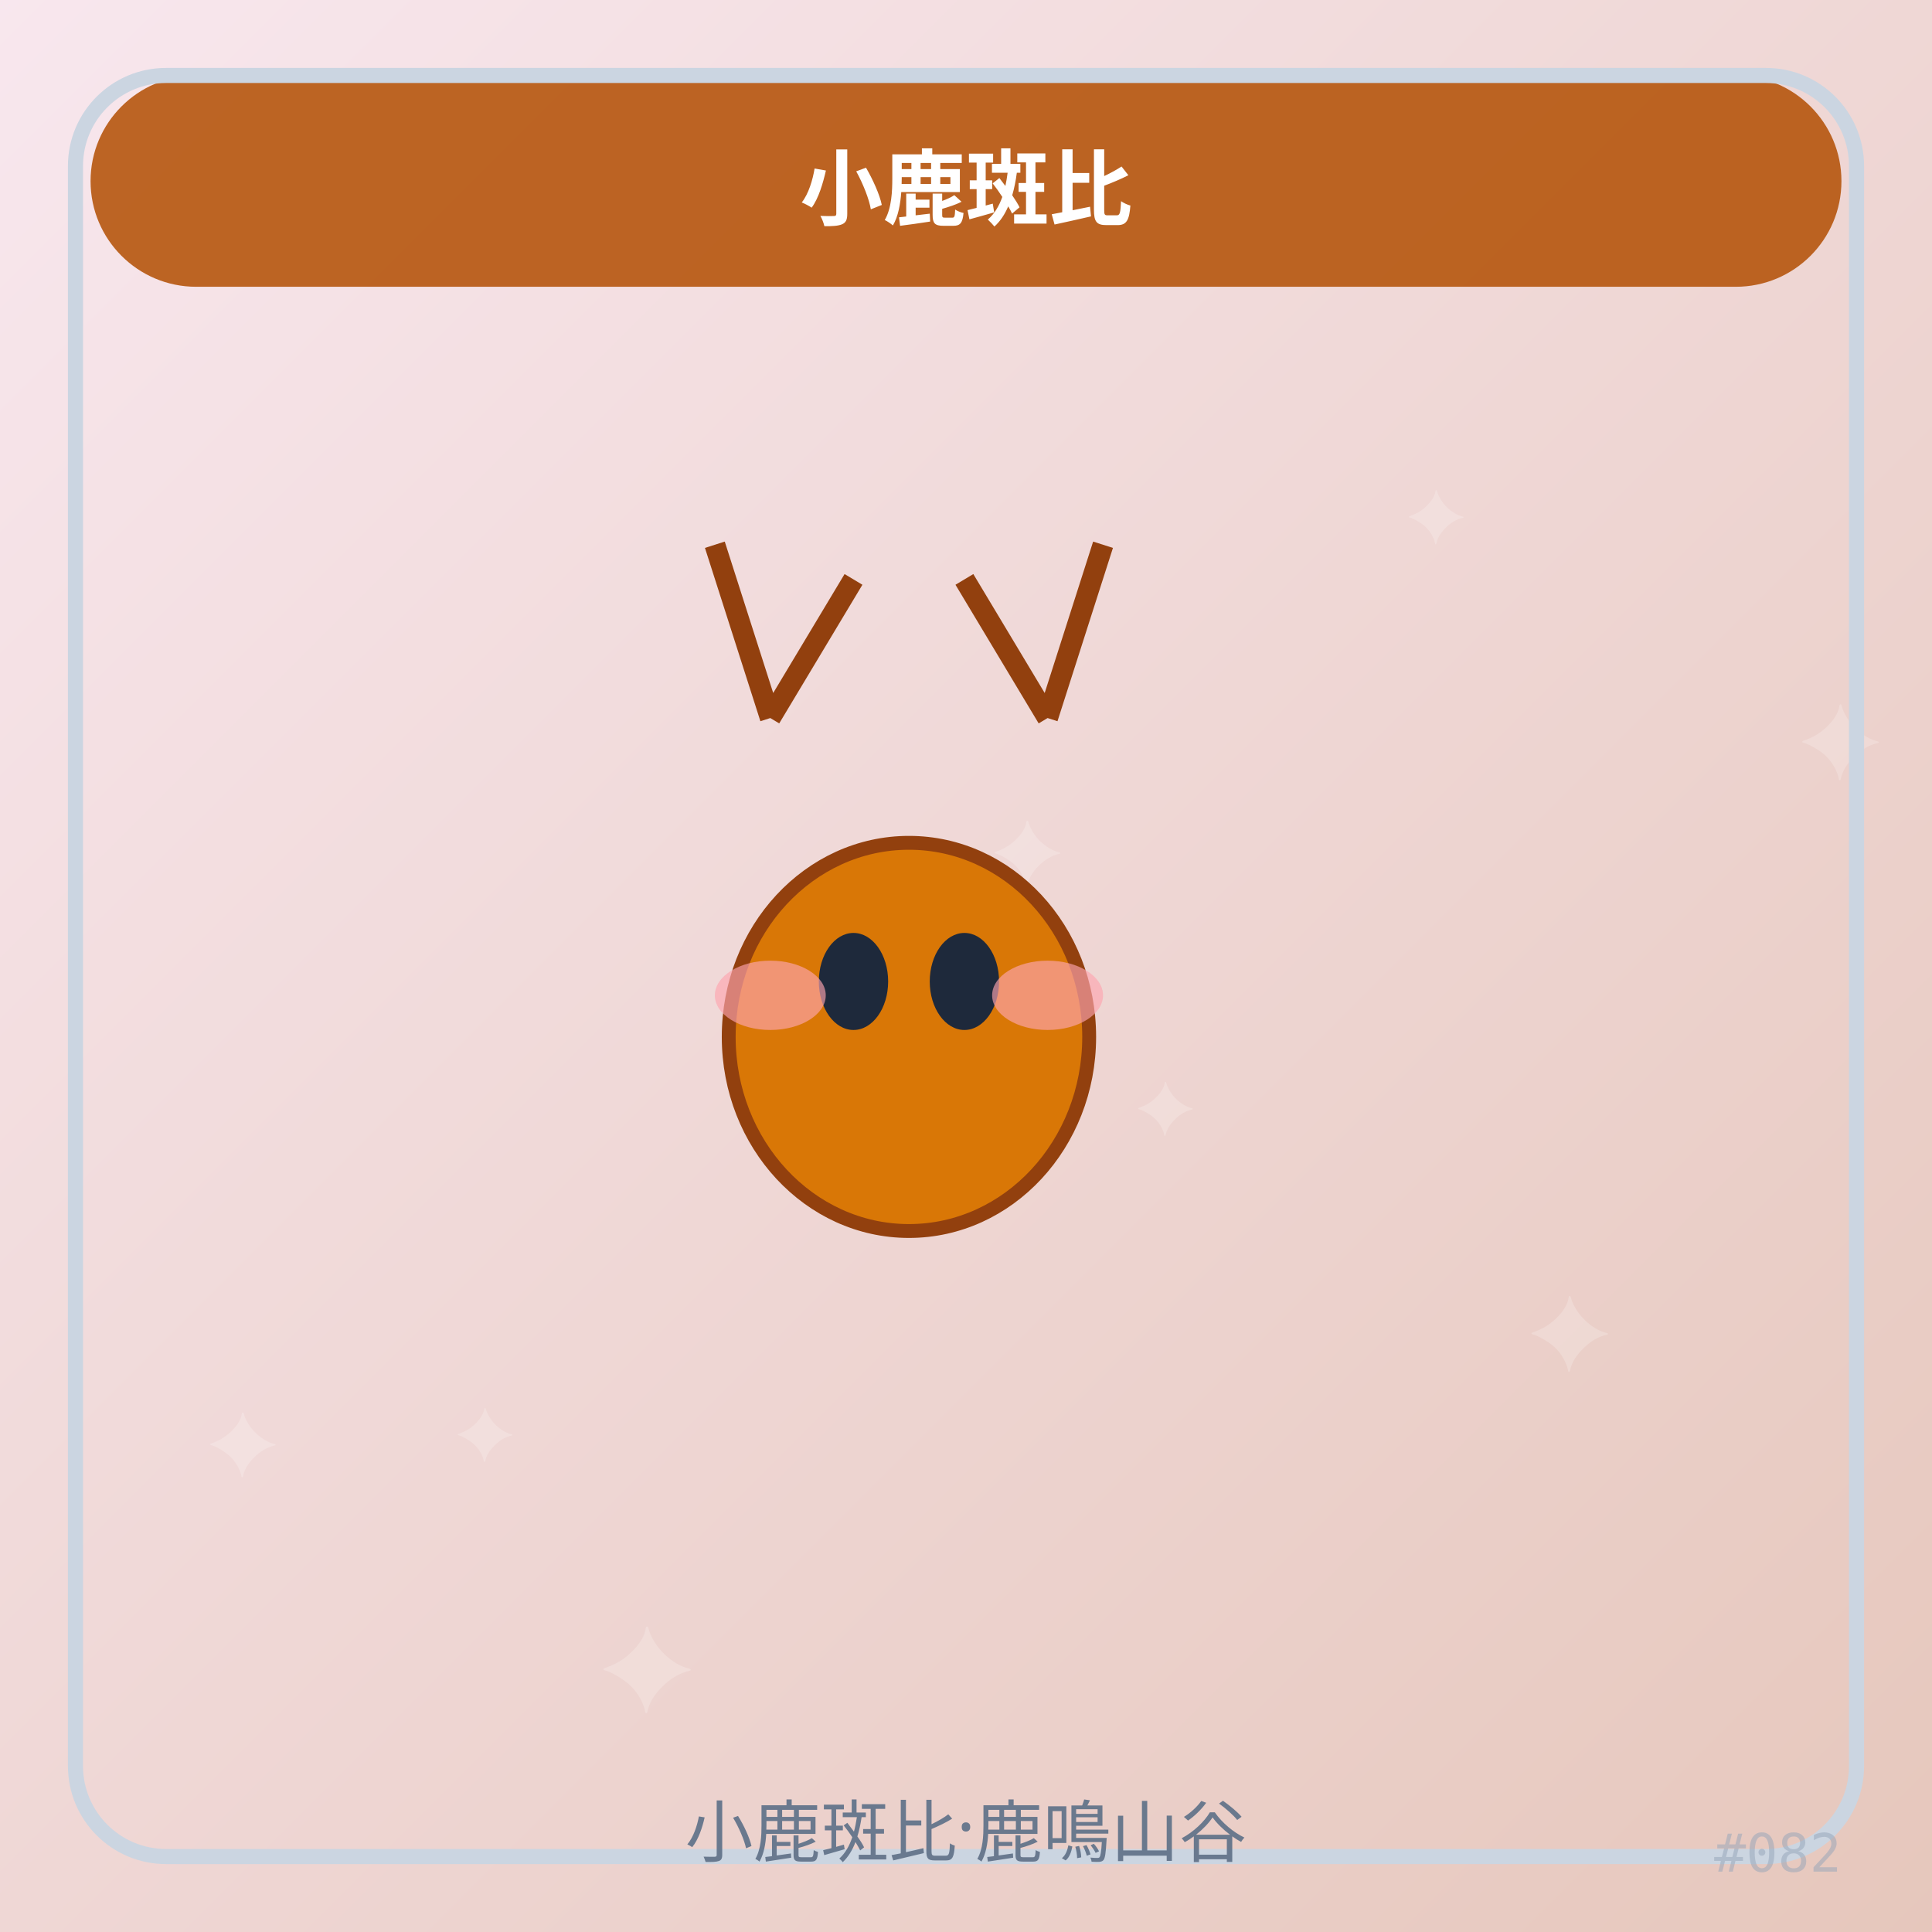
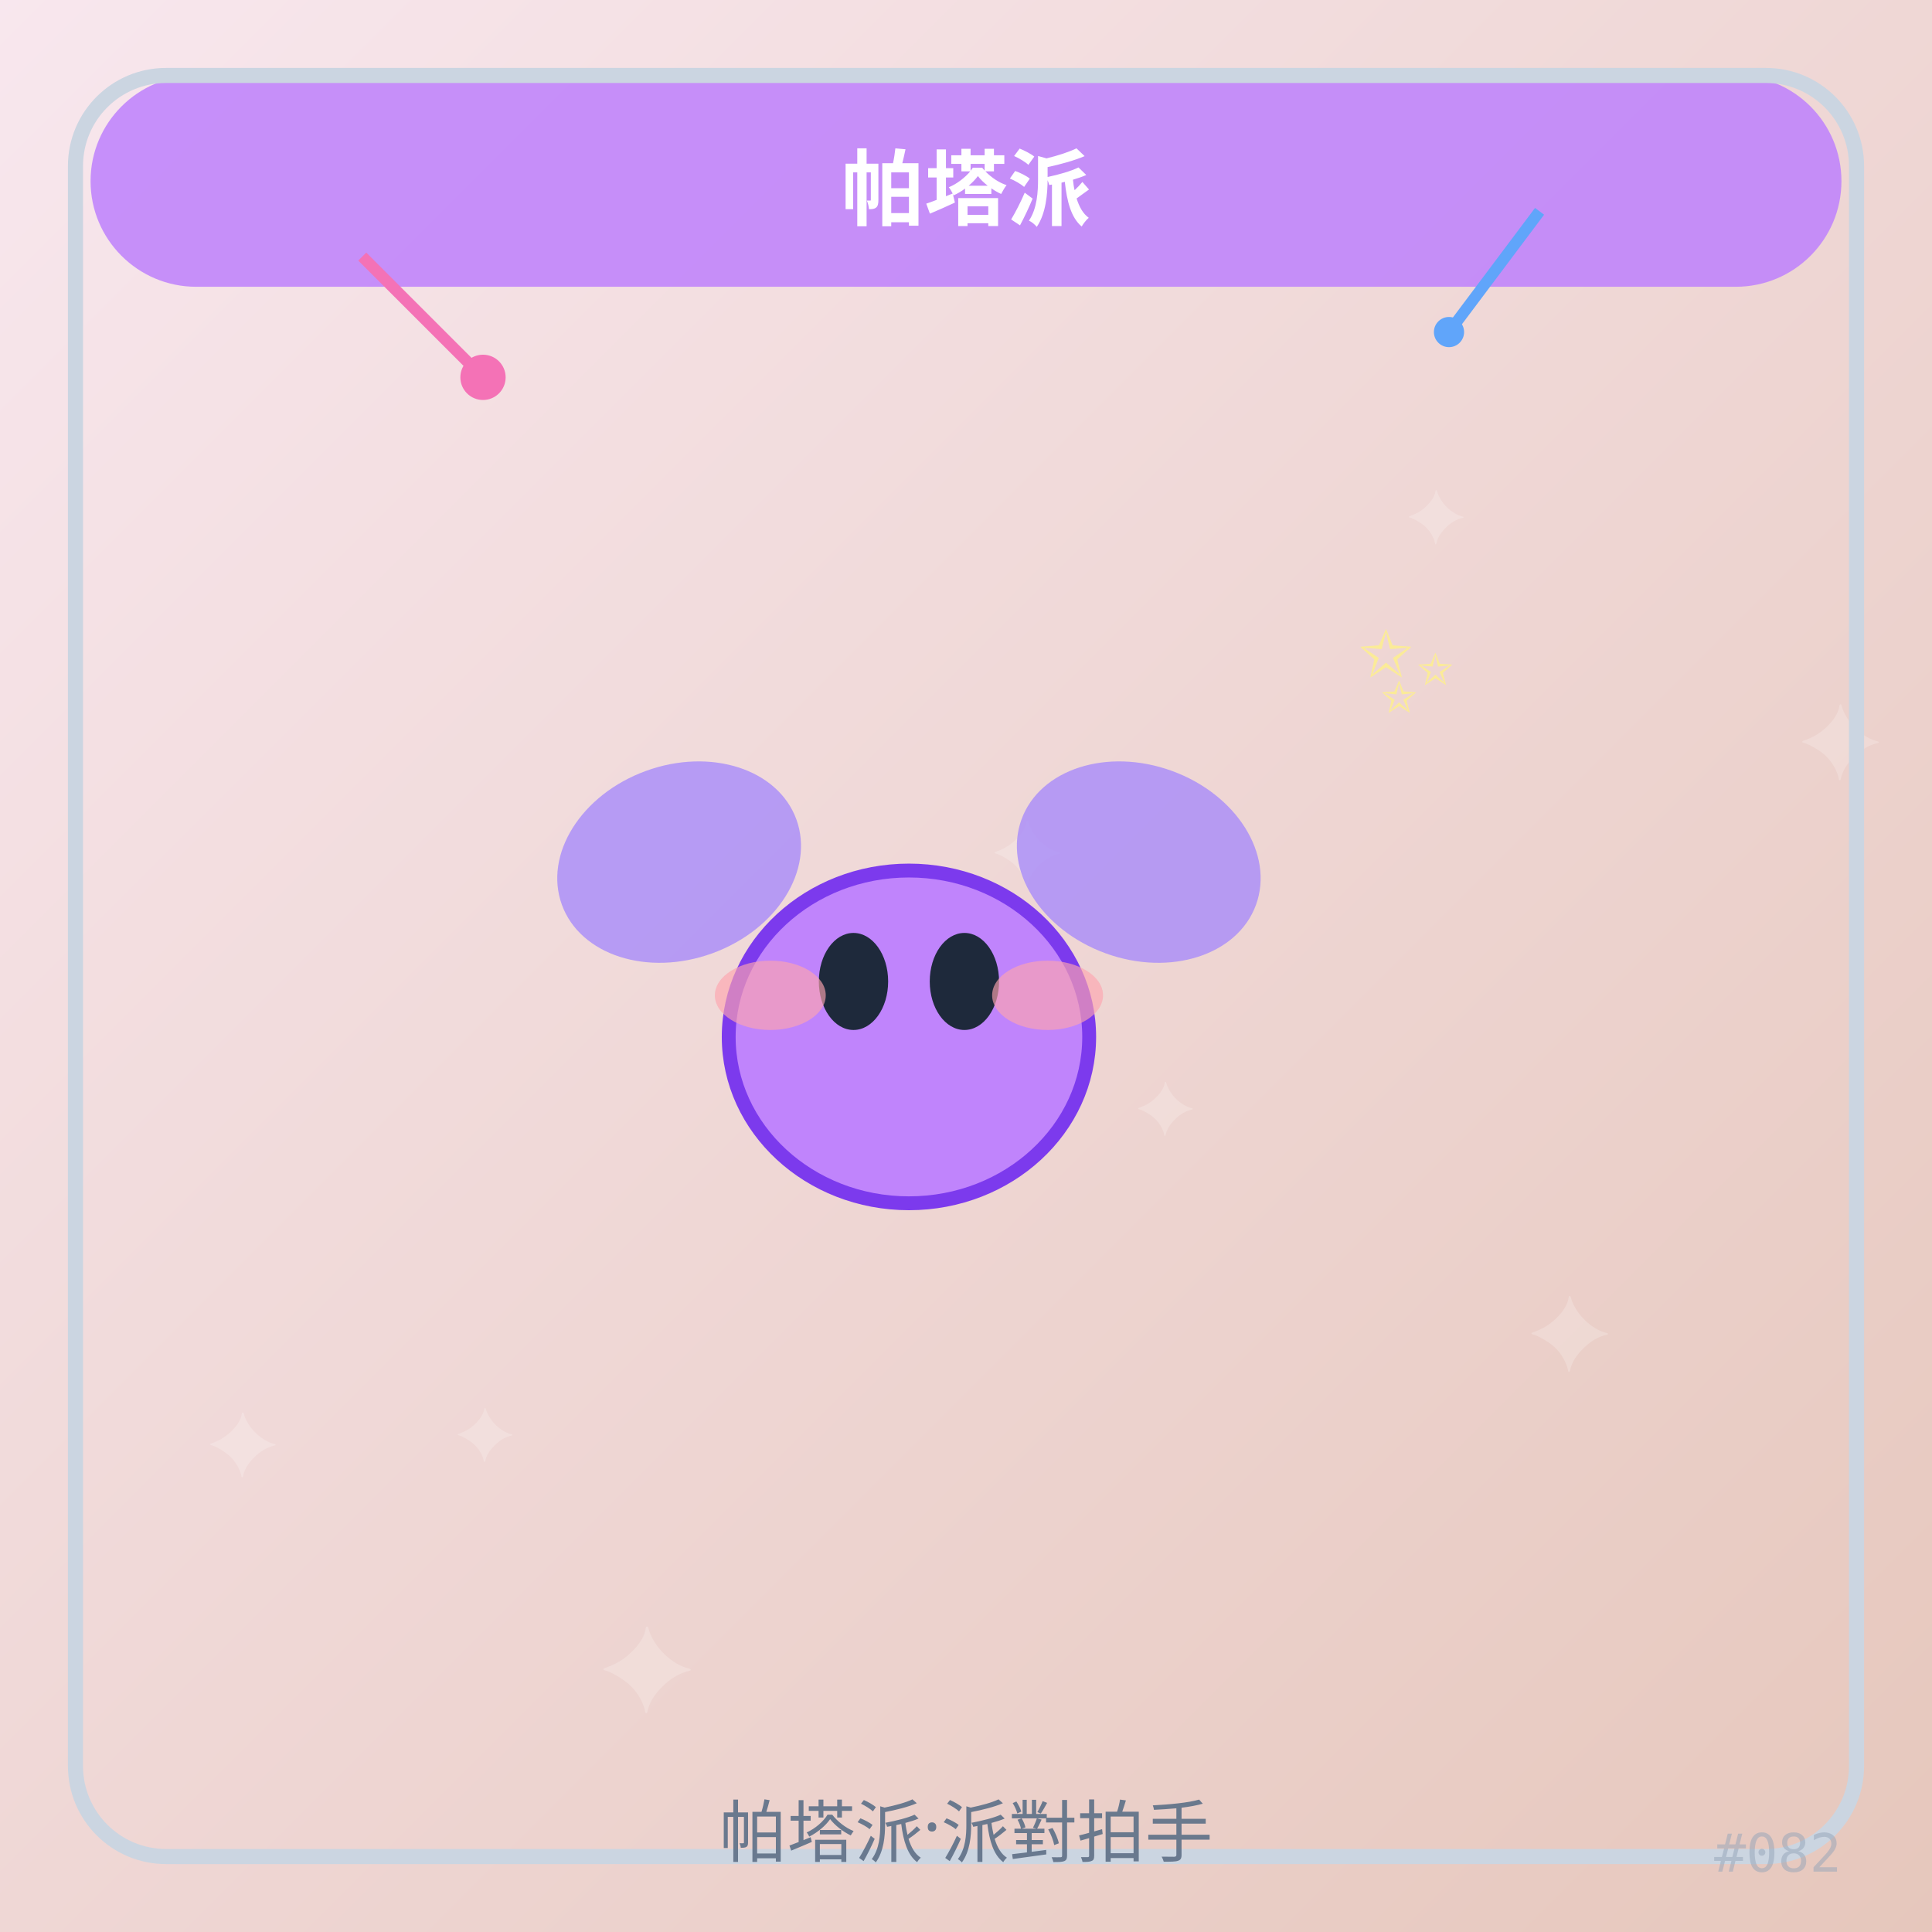
<svg xmlns="http://www.w3.org/2000/svg" viewBox="0 0 256 256" width="256" height="256">
  <defs>
    <linearGradient id="bg" x1="0%" y1="0%" x2="100%" y2="100%">
      <stop offset="0%" stop-color="hsl(336, 55%, 94%)" />
      <stop offset="100%" stop-color="hsl(16, 45%, 82%)" />
    </linearGradient>
    <linearGradient id="gold" x1="0%" y1="0%" x2="100%" y2="100%">
      <stop offset="0%" stop-color="#fcd34d" />
      <stop offset="50%" stop-color="#f59e0b" />
      <stop offset="100%" stop-color="#fcd34d" />
    </linearGradient>
  </defs>
  <rect width="256" height="256" fill="url(#bg)" />
  <text x="150.46" y="150.4" font-size="10" fill="#fff" opacity="0.2">✦</text>
  <text x="27.41" y="195.6" font-size="12" fill="#fff" opacity="0.2">✦</text>
  <text x="202.44" y="181.6" font-size="14" fill="#fff" opacity="0.2">✦</text>
  <text x="79.39" y="226.8" font-size="16" fill="#fff" opacity="0.2">✦</text>
  <text x="186.34" y="72" font-size="10" fill="#fff" opacity="0.2">✦</text>
  <text x="131.37" y="117.2" font-size="12" fill="#fff" opacity="0.2">✦</text>
  <text x="238.32" y="103.2" font-size="14" fill="#fff" opacity="0.2">✦</text>
  <text x="115.27" y="148.4" font-size="16" fill="#fff" opacity="0.2">✦</text>
  <text x="60.3" y="193.6" font-size="10" fill="#fff" opacity="0.2">✦</text>
-   <rect x="12" y="10" width="232" height="28" rx="14" fill="#b45309" opacity="0.88" />
-   <text x="128" y="29" text-anchor="middle" font-family="Segoe UI,sans-serif" font-size="11" font-weight="700" fill="#fff">小鹿斑比</text>
+   <rect x="12" y="10" width="232" height="28" rx="14" fill="#c084fc" opacity="0.88" />
+   <text x="128" y="29" text-anchor="middle" font-family="Segoe UI,sans-serif" font-size="11" font-weight="700" fill="#fff">帕塔派</text>
+   <circle cx="64" cy="50" r="3" fill="#f472b6" />
+   <line x1="64" y1="50" x2="48" y2="34" stroke="#f472b6" stroke-width="1.5" />
+   <circle cx="192" cy="44" r="2" fill="#60a5fa" />
+   <line x1="192" y1="44" x2="204" y2="28" stroke="#60a5fa" stroke-width="1.5" />
+   <text x="179.84" y="94.24" font-size="16" fill="#fef08a" opacity="0.8">✨</text>
  <g transform="translate(120.44,122.7) rotate(0) scale(0.91852)">
-     <ellipse cx="0" cy="16" rx="26" ry="28" fill="#d97706" stroke="#92400e" stroke-width="2" />
-     <path d="M-20 -30 L-28 -55 M-20 -30 L-8 -50 M20 -30 L28 -55 M20 -30 L8 -50" stroke="#92400e" stroke-width="3" fill="none" />
+     <ellipse cx="0" cy="16" rx="26" ry="24" fill="#c084fc" stroke="#7c3aed" stroke-width="2" />
+     <ellipse cx="-28" cy="-20" rx="18" ry="14" fill="#a78bfa" opacity="0.8" transform="rotate(-20)" />
+     <ellipse cx="28" cy="-20" rx="18" ry="14" fill="#a78bfa" opacity="0.8" transform="rotate(20)" />
    <ellipse cx="-8" cy="8" rx="5" ry="7" fill="#1e293b" />
    <ellipse cx="8" cy="8" rx="5" ry="7" fill="#1e293b" />
    <ellipse cx="-20" cy="10" rx="8" ry="5" fill="#fda4af" opacity="0.65" />
    <ellipse cx="20" cy="10" rx="8" ry="5" fill="#fda4af" opacity="0.65" />
  </g>
  <rect x="10" y="10" width="236" height="236" rx="12" fill="none" stroke="#cbd5e1" stroke-width="2" />
-   <text x="128" y="246" text-anchor="middle" font-family="Segoe UI, sans-serif" font-size="9" fill="#64748b" opacity="0.95">小鹿斑比·鹿鳴山谷</text>
+   <text x="128" y="246" text-anchor="middle" font-family="Segoe UI, sans-serif" font-size="9" fill="#64748b" opacity="0.95">帕塔派·派對拍手</text>
  <text x="244" y="248" text-anchor="end" font-family="monospace" font-size="7" fill="#94a3b8" opacity="0.5">#082</text>
</svg>
